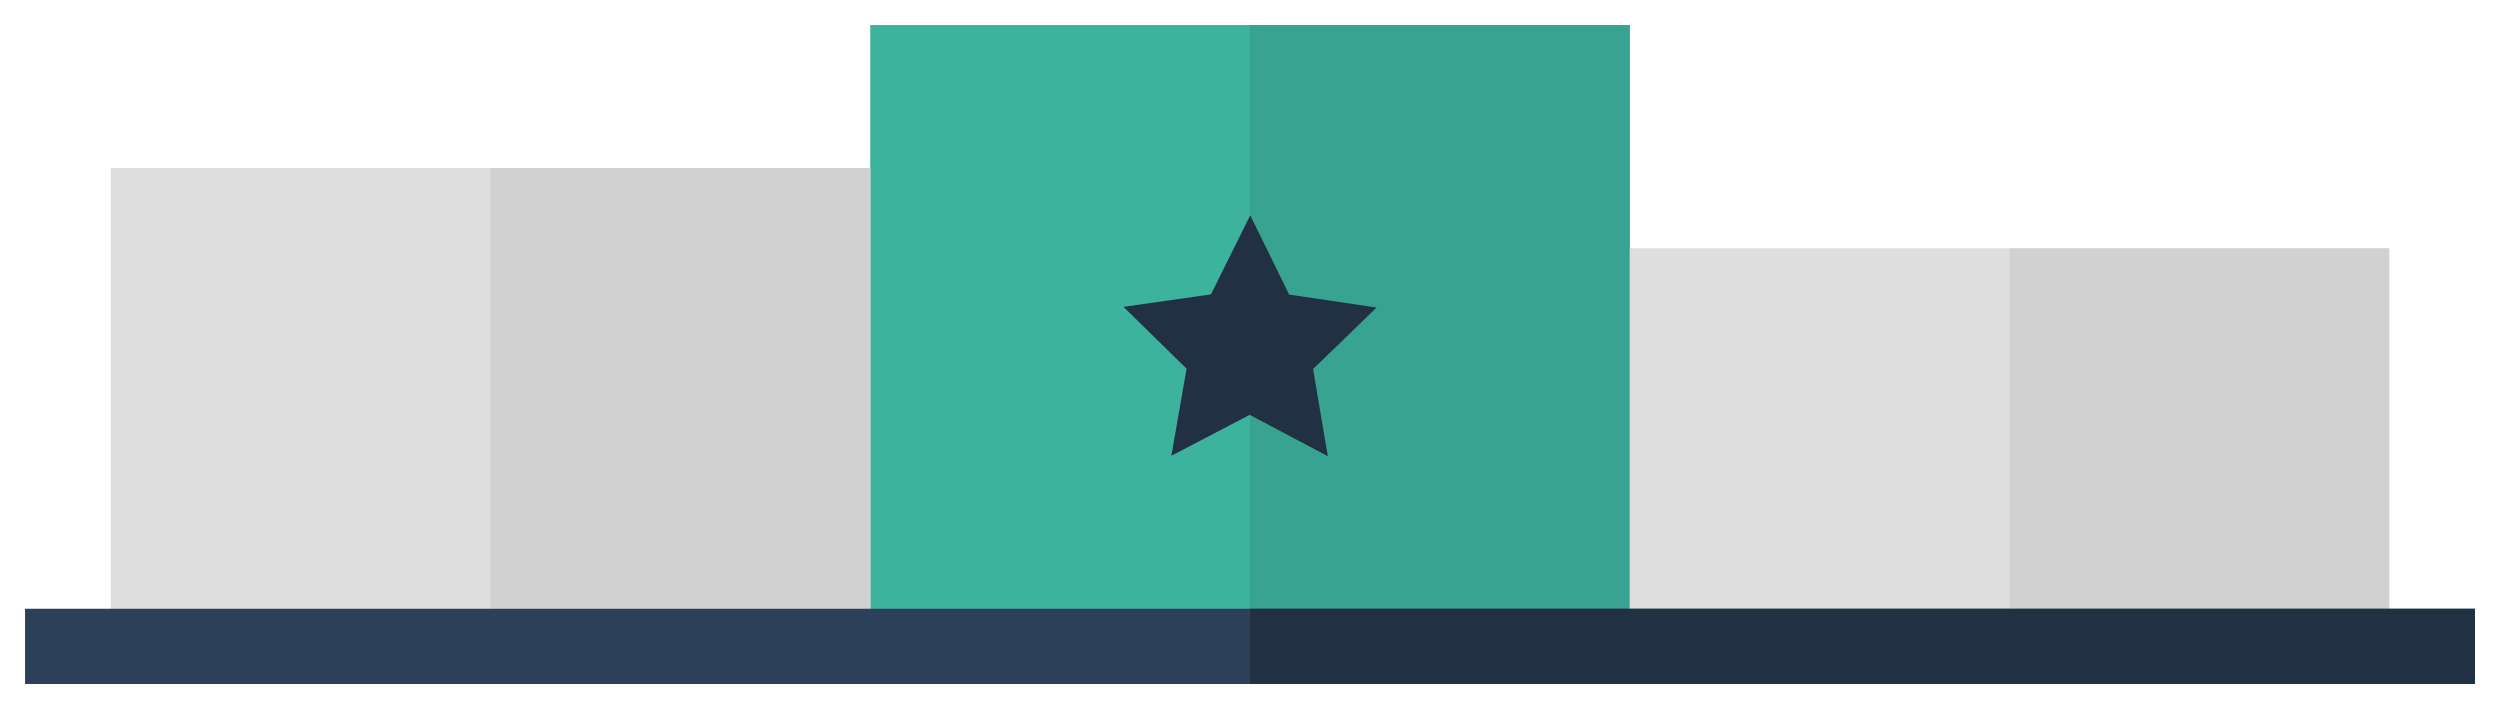
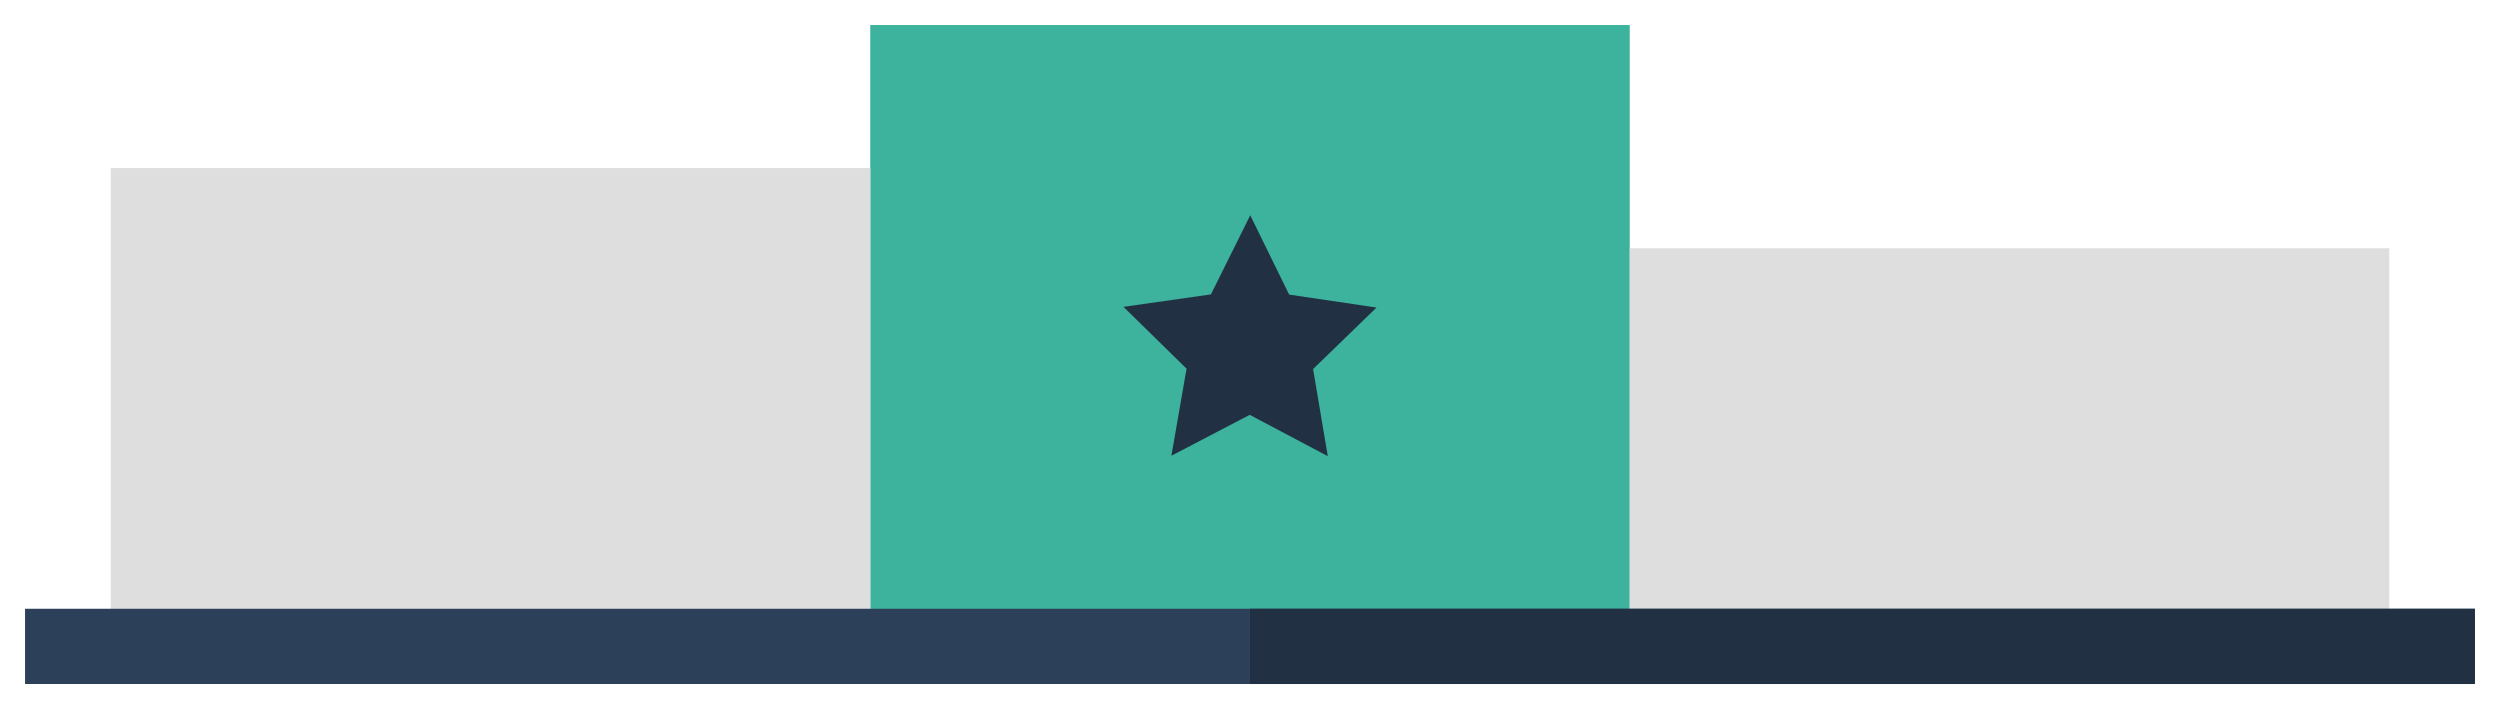
<svg xmlns="http://www.w3.org/2000/svg" version="1.1" id="Layer_1" x="0px" y="0px" viewBox="0 0 499.066 141.546" xml:space="preserve" width="499.066" height="141.546">
  <defs id="defs4292" />
  <g id="g4260" transform="translate(-6.468277,-256.8008)" />
  <g id="g4262" transform="translate(-6.468277,-256.8008)" />
  <g id="g4264" transform="translate(-6.468277,-256.8008)" />
  <g id="g4266" transform="translate(-6.468277,-256.8008)" />
  <g id="g4268" transform="translate(-6.468277,-256.8008)" />
  <g id="g4270" transform="translate(-6.468277,-256.8008)" />
  <g id="g4272" transform="translate(-6.468277,-256.8008)" />
  <g id="g4274" transform="translate(-6.468277,-256.8008)" />
  <g id="g4276" transform="translate(-6.468277,-256.8008)" />
  <g id="g4278" transform="translate(-6.468277,-256.8008)" />
  <g id="g4280" transform="translate(-6.468277,-256.8008)" />
  <g id="g4282" transform="translate(-6.468277,-256.8008)" />
  <g id="g4284" transform="translate(-6.468277,-256.8008)" />
  <g id="g4286" transform="translate(-6.468277,-256.8008)" />
  <g id="g4288" transform="translate(-6.468277,-256.8008)" />
  <g id="layer1" style="display:inline" transform="translate(-6.468277,-256.8008)">
    <rect x="180.195" y="261.801" style="fill:#3db39e;fill-opacity:1" width="151.613" height="124.036" id="rect4236" />
-     <rect x="256.001" y="261.801" style="fill:#38a390;fill-opacity:1" width="75.807" height="124.036" id="rect4238" />
    <rect x="28.586" y="290.342" style="fill:#dedede;fill-opacity:1" width="151.613" height="95.494" id="rect4240" />
-     <rect x="104.388" y="290.342" style="fill:#c8c8c8;fill-opacity:0.594" width="75.807" height="95.494" id="rect4242" />
    <rect x="331.808" y="306.366" style="fill:#dedede;fill-opacity:1" width="151.613" height="79.471" id="rect4244" />
-     <rect x="407.615" y="306.366" style="fill:#c8c8c8;fill-opacity:0.594" width="75.807" height="79.471" id="rect4246" />
    <rect x="11.468" y="378.325" style="fill:#2d4059;fill-opacity:1" width="489.066" height="15.022" id="rect4248" />
    <rect x="255.996" y="378.325" style="fill:#213042;fill-opacity:1" width="244.528" height="15.022" id="rect4250" />
    <path style="opacity:1;fill:#213042;fill-opacity:1;stroke:none;stroke-width:2.4;stroke-linecap:round;stroke-linejoin:round;stroke-miterlimit:4;stroke-dasharray:none;stroke-dashoffset:0;stroke-opacity:1" id="path4381" d="m 265.791,279.135 -0.698,17.624 -13.564,-11.274 -16.977,4.782 6.531,-16.384 -9.794,-14.668 17.6,1.148 10.923,-13.848 4.347,17.093 16.545,6.11 z" transform="matrix(0.9787169,-0.2052149,0.2052149,0.9787169,-48.81927,111.8216)" />
  </g>
  <g transform="translate(-6.468277,-256.8008)" style="display:none" id="g4507">
    <rect id="rect4509" height="124.036" width="151.613" style="fill:#dedede;fill-opacity:1" y="261.801" x="180.195" />
-     <rect id="rect4511" height="124.036" width="75.807" style="fill:#d1d1d1;fill-opacity:1" y="261.801" x="256.001" />
    <rect id="rect4513" height="95.494" width="151.613" style="fill:#3db39e;fill-opacity:1" y="290.342" x="28.586" />
-     <rect id="rect4515" height="95.494" width="75.807" style="fill:#38a390;fill-opacity:1" y="290.342" x="104.388" />
    <rect id="rect4517" height="79.471" width="151.613" style="fill:#dedede;fill-opacity:1" y="306.366" x="331.808" />
-     <rect id="rect4519" height="79.471" width="75.807" style="fill:#c8c8c8;fill-opacity:0.594" y="306.366" x="407.615" />
    <rect id="rect4521" height="15.022" width="489.066" style="fill:#2d4059;fill-opacity:1" y="378.325" x="11.468" />
    <rect id="rect4523" height="15.022" width="244.528" style="fill:#213042;fill-opacity:1" y="378.325" x="255.996" />
    <path transform="matrix(0.9787169,-0.2052149,0.2052149,0.9787169,-200.4283,126.092)" d="m 265.791,279.135 -0.698,17.624 -13.564,-11.274 -16.977,4.782 6.531,-16.384 -9.794,-14.668 17.6,1.148 10.923,-13.848 4.347,17.093 16.545,6.11 z" id="path4525" style="opacity:1;fill:#213042;fill-opacity:1;stroke:none;stroke-width:2.4;stroke-linecap:round;stroke-linejoin:round;stroke-miterlimit:4;stroke-dasharray:none;stroke-dashoffset:0;stroke-opacity:1" />
  </g>
  <g id="g4527" style="display:none" transform="translate(-6.468277,-256.8008)">
    <rect x="180.195" y="261.801" style="fill:#dedede;fill-opacity:1" width="151.613" height="124.036" id="rect4529" />
-     <rect x="256.001" y="261.801" style="fill:#d1d1d1;fill-opacity:1" width="75.807" height="124.036" id="rect4531" />
    <rect x="28.586" y="290.342" style="fill:#dedede;fill-opacity:1" width="151.613" height="95.494" id="rect4533" />
-     <rect x="104.388" y="290.342" style="fill:#d1d1d1;fill-opacity:1" width="75.807" height="95.494" id="rect4535" />
    <rect x="331.808" y="306.366" style="fill:#3db39e;fill-opacity:1" width="151.613" height="79.471" id="rect4537" />
-     <rect x="407.615" y="306.366" style="fill:#38a390;fill-opacity:1" width="75.807" height="79.471" id="rect4539" />
    <rect x="11.468" y="378.325" style="fill:#2d4059;fill-opacity:1" width="489.066" height="15.022" id="rect4541" />
    <rect x="255.996" y="378.325" style="fill:#213042;fill-opacity:1" width="244.528" height="15.022" id="rect4543" />
    <path style="opacity:1;fill:#213042;fill-opacity:1;stroke:none;stroke-width:2.4;stroke-linecap:round;stroke-linejoin:round;stroke-miterlimit:4;stroke-dasharray:none;stroke-dashoffset:0;stroke-opacity:1" id="path4545" d="m 265.791,279.135 -0.698,17.624 -13.564,-11.274 -16.977,4.782 6.531,-16.384 -9.794,-14.668 17.6,1.148 10.923,-13.848 4.347,17.093 16.545,6.11 z" transform="matrix(0.9787169,-0.2052149,0.2052149,0.9787169,102.7938,134.104)" />
  </g>
  <g transform="translate(-6.468277,-256.8008)" style="display:none" id="g4567">
    <rect id="rect4569" height="124.036" width="151.613" style="fill:#ffd460;fill-opacity:1" y="261.801" x="180.195" />
-     <rect id="rect4571" height="124.036" width="75.807" style="fill:#ffc834;fill-opacity:1" y="261.801" x="256.001" />
    <rect id="rect4573" height="95.494" width="151.613" style="fill:#dedede;fill-opacity:1" y="290.342" x="28.586" />
-     <rect id="rect4575" height="95.494" width="75.807" style="fill:#c8c8c8;fill-opacity:0.594" y="290.342" x="104.388" />
    <rect id="rect4577" height="79.471" width="151.613" style="fill:#dedede;fill-opacity:1" y="306.366" x="331.808" />
-     <rect id="rect4579" height="79.471" width="75.807" style="fill:#c8c8c8;fill-opacity:0.594" y="306.366" x="407.615" />
    <rect id="rect4581" height="15.022" width="489.066" style="fill:#2d4059;fill-opacity:1" y="378.325" x="11.468" />
    <rect id="rect4583" height="15.022" width="244.528" style="fill:#213042;fill-opacity:1" y="378.325" x="255.996" />
    <path transform="matrix(0.9787169,-0.2052149,0.2052149,0.9787169,-48.81927,111.8216)" d="m 265.791,279.135 -0.698,17.624 -13.564,-11.274 -16.977,4.782 6.531,-16.384 -9.794,-14.668 17.6,1.148 10.923,-13.848 4.347,17.093 16.545,6.11 z" id="path4585" style="opacity:1;fill:#213042;fill-opacity:1;stroke:none;stroke-width:2.4;stroke-linecap:round;stroke-linejoin:round;stroke-miterlimit:4;stroke-dasharray:none;stroke-dashoffset:0;stroke-opacity:1" />
  </g>
  <g id="g4587" style="display:none" transform="translate(-6.468277,-256.8008)">
    <rect x="180.195" y="261.801" style="fill:#dedede;fill-opacity:1" width="151.613" height="124.036" id="rect4589" />
-     <rect x="256.001" y="261.801" style="fill:#d1d1d1;fill-opacity:1" width="75.807" height="124.036" id="rect4591" />
    <rect x="28.586" y="290.342" style="fill:#ffd460;fill-opacity:1" width="151.613" height="95.494" id="rect4593" />
-     <rect x="104.388" y="290.342" style="fill:#ffc834;fill-opacity:1" width="75.807" height="95.494" id="rect4595" />
    <rect x="331.808" y="306.366" style="fill:#dedede;fill-opacity:1" width="151.613" height="79.471" id="rect4597" />
-     <rect x="407.615" y="306.366" style="fill:#c8c8c8;fill-opacity:0.594" width="75.807" height="79.471" id="rect4599" />
    <rect x="11.468" y="378.325" style="fill:#2d4059;fill-opacity:1" width="489.066" height="15.022" id="rect4601" />
    <rect x="255.996" y="378.325" style="fill:#213042;fill-opacity:1" width="244.528" height="15.022" id="rect4603" />
    <path style="opacity:1;fill:#213042;fill-opacity:1;stroke:none;stroke-width:2.4;stroke-linecap:round;stroke-linejoin:round;stroke-miterlimit:4;stroke-dasharray:none;stroke-dashoffset:0;stroke-opacity:1" id="path4605" d="m 265.791,279.135 -0.698,17.624 -13.564,-11.274 -16.977,4.782 6.531,-16.384 -9.794,-14.668 17.6,1.148 10.923,-13.848 4.347,17.093 16.545,6.11 z" transform="matrix(0.9787169,-0.2052149,0.2052149,0.9787169,-200.4283,126.092)" />
  </g>
  <g transform="translate(-6.468277,-256.8008)" style="display:none" id="g4547">
    <rect id="rect4549" height="124.036" width="151.613" style="fill:#dedede;fill-opacity:1" y="261.801" x="180.195" />
-     <rect id="rect4551" height="124.036" width="75.807" style="fill:#d1d1d1;fill-opacity:1" y="261.801" x="256.001" />
    <rect id="rect4553" height="95.494" width="151.613" style="fill:#dedede;fill-opacity:1" y="290.342" x="28.586" />
-     <rect id="rect4555" height="95.494" width="75.807" style="fill:#d1d1d1;fill-opacity:1" y="290.342" x="104.388" />
    <rect id="rect4557" height="79.471" width="151.613" style="fill:#ffd460;fill-opacity:1" y="306.366" x="331.808" />
-     <rect id="rect4559" height="79.471" width="75.807" style="fill:#ffc834;fill-opacity:1" y="306.366" x="407.615" />
    <rect id="rect4561" height="15.022" width="489.066" style="fill:#2d4059;fill-opacity:1" y="378.325" x="11.468" />
    <rect id="rect4563" height="15.022" width="244.528" style="fill:#213042;fill-opacity:1" y="378.325" x="255.996" />
    <path transform="matrix(0.9787169,-0.2052149,0.2052149,0.9787169,102.7938,134.104)" d="m 265.791,279.135 -0.698,17.624 -13.564,-11.274 -16.977,4.782 6.531,-16.384 -9.794,-14.668 17.6,1.148 10.923,-13.848 4.347,17.093 16.545,6.11 z" id="path4565" style="opacity:1;fill:#213042;fill-opacity:1;stroke:none;stroke-width:2.4;stroke-linecap:round;stroke-linejoin:round;stroke-miterlimit:4;stroke-dasharray:none;stroke-dashoffset:0;stroke-opacity:1" />
  </g>
  <g id="g4687" style="display:none" transform="translate(-6.468277,-256.8008)">
    <rect x="180.195" y="261.801" style="fill:#ec605f;fill-opacity:1" width="151.613" height="124.036" id="rect4689" />
-     <rect x="256.001" y="261.801" style="fill:#e94948;fill-opacity:1" width="75.807" height="124.036" id="rect4691" />
    <rect x="28.586" y="290.342" style="fill:#dedede;fill-opacity:1" width="151.613" height="95.494" id="rect4693" />
-     <rect x="104.388" y="290.342" style="fill:#c8c8c8;fill-opacity:0.594" width="75.807" height="95.494" id="rect4695" />
    <rect x="331.808" y="306.366" style="fill:#dedede;fill-opacity:1" width="151.613" height="79.471" id="rect4697" />
-     <rect x="407.615" y="306.366" style="fill:#c8c8c8;fill-opacity:0.594" width="75.807" height="79.471" id="rect4699" />
    <rect x="11.468" y="378.325" style="fill:#2d4059;fill-opacity:1" width="489.066" height="15.022" id="rect4701" />
    <rect x="255.996" y="378.325" style="fill:#213042;fill-opacity:1" width="244.528" height="15.022" id="rect4703" />
    <path style="opacity:1;fill:#213042;fill-opacity:1;stroke:none;stroke-width:2.4;stroke-linecap:round;stroke-linejoin:round;stroke-miterlimit:4;stroke-dasharray:none;stroke-dashoffset:0;stroke-opacity:1" id="path4705" d="m 265.791,279.135 -0.698,17.624 -13.564,-11.274 -16.977,4.782 6.531,-16.384 -9.794,-14.668 17.6,1.148 10.923,-13.848 4.347,17.093 16.545,6.11 z" transform="matrix(0.9787169,-0.2052149,0.2052149,0.9787169,-48.81927,111.8216)" />
  </g>
  <g transform="translate(-6.468277,-256.8008)" style="display:none" id="g4647">
    <rect id="rect4649" height="124.036" width="151.613" style="fill:#dedede;fill-opacity:1" y="261.801" x="180.195" />
-     <rect id="rect4651" height="124.036" width="75.807" style="fill:#d1d1d1;fill-opacity:1" y="261.801" x="256.001" />
    <rect id="rect4653" height="95.494" width="151.613" style="fill:#ec605f;fill-opacity:1" y="290.342" x="28.586" />
-     <rect id="rect4655" height="95.494" width="75.807" style="fill:#e94948;fill-opacity:1" y="290.342" x="104.388" />
    <rect id="rect4657" height="79.471" width="151.613" style="fill:#dedede;fill-opacity:1" y="306.366" x="331.808" />
-     <rect id="rect4659" height="79.471" width="75.807" style="fill:#c8c8c8;fill-opacity:0.594" y="306.366" x="407.615" />
    <rect id="rect4661" height="15.022" width="489.066" style="fill:#2d4059;fill-opacity:1" y="378.325" x="11.468" />
    <rect id="rect4663" height="15.022" width="244.528" style="fill:#213042;fill-opacity:1" y="378.325" x="255.996" />
    <path transform="matrix(0.9787169,-0.2052149,0.2052149,0.9787169,-200.4283,126.092)" d="m 265.791,279.135 -0.698,17.624 -13.564,-11.274 -16.977,4.782 6.531,-16.384 -9.794,-14.668 17.6,1.148 10.923,-13.848 4.347,17.093 16.545,6.11 z" id="path4665" style="opacity:1;fill:#213042;fill-opacity:1;stroke:none;stroke-width:2.4;stroke-linecap:round;stroke-linejoin:round;stroke-miterlimit:4;stroke-dasharray:none;stroke-dashoffset:0;stroke-opacity:1" />
  </g>
  <g id="g4607" style="display:none" transform="translate(-6.468277,-256.8008)">
    <rect x="180.195" y="261.801" style="fill:#dedede;fill-opacity:1" width="151.613" height="124.036" id="rect4609" />
-     <rect x="256.001" y="261.801" style="fill:#d1d1d1;fill-opacity:1" width="75.807" height="124.036" id="rect4611" />
    <rect x="28.586" y="290.342" style="fill:#dedede;fill-opacity:1" width="151.613" height="95.494" id="rect4613" />
-     <rect x="104.388" y="290.342" style="fill:#d1d1d1;fill-opacity:1" width="75.807" height="95.494" id="rect4615" />
    <rect x="331.808" y="306.366" style="fill:#ec605f;fill-opacity:1" width="151.613" height="79.471" id="rect4617" />
-     <rect x="407.615" y="306.366" style="fill:#e94948;fill-opacity:1" width="75.807" height="79.471" id="rect4619" />
    <rect x="11.468" y="378.325" style="fill:#2d4059;fill-opacity:1" width="489.066" height="15.022" id="rect4621" />
    <rect x="255.996" y="378.325" style="fill:#213042;fill-opacity:1" width="244.528" height="15.022" id="rect4623" />
    <path style="opacity:1;fill:#213042;fill-opacity:1;stroke:none;stroke-width:2.4;stroke-linecap:round;stroke-linejoin:round;stroke-miterlimit:4;stroke-dasharray:none;stroke-dashoffset:0;stroke-opacity:1" id="path4625" d="m 265.791,279.135 -0.698,17.624 -13.564,-11.274 -16.977,4.782 6.531,-16.384 -9.794,-14.668 17.6,1.148 10.923,-13.848 4.347,17.093 16.545,6.11 z" transform="matrix(0.9787169,-0.2052149,0.2052149,0.9787169,102.7938,134.104)" />
  </g>
  <g transform="translate(-6.468277,-256.8008)" style="display:none" id="g4707">
    <rect id="rect4709" height="124.036" width="151.613" style="fill:#a1b870;fill-opacity:1" y="261.801" x="180.195" />
-     <rect id="rect4711" height="124.036" width="75.807" style="fill:#8fab55;fill-opacity:1" y="261.801" x="256.001" />
    <rect id="rect4713" height="95.494" width="151.613" style="fill:#dedede;fill-opacity:1" y="290.342" x="28.586" />
-     <rect id="rect4715" height="95.494" width="75.807" style="fill:#c8c8c8;fill-opacity:0.594" y="290.342" x="104.388" />
    <rect id="rect4717" height="79.471" width="151.613" style="fill:#dedede;fill-opacity:1" y="306.366" x="331.808" />
-     <rect id="rect4719" height="79.471" width="75.807" style="fill:#c8c8c8;fill-opacity:0.594" y="306.366" x="407.615" />
    <rect id="rect4721" height="15.022" width="489.066" style="fill:#2d4059;fill-opacity:1" y="378.325" x="11.468" />
    <rect id="rect4723" height="15.022" width="244.528" style="fill:#213042;fill-opacity:1" y="378.325" x="255.996" />
    <path transform="matrix(0.9787169,-0.2052149,0.2052149,0.9787169,-48.81927,111.8216)" d="m 265.791,279.135 -0.698,17.624 -13.564,-11.274 -16.977,4.782 6.531,-16.384 -9.794,-14.668 17.6,1.148 10.923,-13.848 4.347,17.093 16.545,6.11 z" id="path4725" style="opacity:1;fill:#213042;fill-opacity:1;stroke:none;stroke-width:2.4;stroke-linecap:round;stroke-linejoin:round;stroke-miterlimit:4;stroke-dasharray:none;stroke-dashoffset:0;stroke-opacity:1" />
  </g>
  <g id="g4667" style="display:none" transform="translate(-6.468277,-256.8008)">
    <rect x="180.195" y="261.801" style="fill:#dedede;fill-opacity:1" width="151.613" height="124.036" id="rect4669" />
-     <rect x="256.001" y="261.801" style="fill:#d1d1d1;fill-opacity:1" width="75.807" height="124.036" id="rect4671" />
    <rect x="28.586" y="290.342" style="fill:#a1b870;fill-opacity:1" width="151.613" height="95.494" id="rect4673" />
-     <rect x="104.388" y="290.342" style="fill:#8fab55;fill-opacity:1" width="75.807" height="95.494" id="rect4675" />
    <rect x="331.808" y="306.366" style="fill:#dedede;fill-opacity:1" width="151.613" height="79.471" id="rect4677" />
-     <rect x="407.615" y="306.366" style="fill:#c8c8c8;fill-opacity:0.594" width="75.807" height="79.471" id="rect4679" />
    <rect x="11.468" y="378.325" style="fill:#2d4059;fill-opacity:1" width="489.066" height="15.022" id="rect4681" />
    <rect x="255.996" y="378.325" style="fill:#213042;fill-opacity:1" width="244.528" height="15.022" id="rect4683" />
    <path style="opacity:1;fill:#213042;fill-opacity:1;stroke:none;stroke-width:2.4;stroke-linecap:round;stroke-linejoin:round;stroke-miterlimit:4;stroke-dasharray:none;stroke-dashoffset:0;stroke-opacity:1" id="path4685" d="m 265.791,279.135 -0.698,17.624 -13.564,-11.274 -16.977,4.782 6.531,-16.384 -9.794,-14.668 17.6,1.148 10.923,-13.848 4.347,17.093 16.545,6.11 z" transform="matrix(0.9787169,-0.2052149,0.2052149,0.9787169,-200.4283,126.092)" />
  </g>
  <g transform="translate(-6.468277,-256.8008)" style="display:none" id="g4627">
    <rect id="rect4629" height="124.036" width="151.613" style="fill:#dedede;fill-opacity:1" y="261.801" x="180.195" />
-     <rect id="rect4631" height="124.036" width="75.807" style="fill:#d1d1d1;fill-opacity:1" y="261.801" x="256.001" />
    <rect id="rect4633" height="95.494" width="151.613" style="fill:#dedede;fill-opacity:1" y="290.342" x="28.586" />
-     <rect id="rect4635" height="95.494" width="75.807" style="fill:#d1d1d1;fill-opacity:1" y="290.342" x="104.388" />
    <rect id="rect4637" height="79.471" width="151.613" style="fill:#a1b870;fill-opacity:1" y="306.366" x="331.808" />
-     <rect id="rect4639" height="79.471" width="75.807" style="fill:#8fab55;fill-opacity:1" y="306.366" x="407.615" />
    <rect id="rect4641" height="15.022" width="489.066" style="fill:#2d4059;fill-opacity:1" y="378.325" x="11.468" />
    <rect id="rect4643" height="15.022" width="244.528" style="fill:#213042;fill-opacity:1" y="378.325" x="255.996" />
    <path transform="matrix(0.9787169,-0.2052149,0.2052149,0.9787169,102.7938,134.104)" d="m 265.791,279.135 -0.698,17.624 -13.564,-11.274 -16.977,4.782 6.531,-16.384 -9.794,-14.668 17.6,1.148 10.923,-13.848 4.347,17.093 16.545,6.11 z" id="path4645" style="opacity:1;fill:#213042;fill-opacity:1;stroke:none;stroke-width:2.4;stroke-linecap:round;stroke-linejoin:round;stroke-miterlimit:4;stroke-dasharray:none;stroke-dashoffset:0;stroke-opacity:1" />
  </g>
  <g id="layer2" style="display:none" transform="translate(-11.46828,-49.17894)">
    <circle style="display:inline;opacity:1;fill:#213042;fill-opacity:1;stroke:none;stroke-width:2.4;stroke-linecap:round;stroke-linejoin:round;stroke-miterlimit:4;stroke-dasharray:none;stroke-dashoffset:0;stroke-opacity:1" id="path4345" cx="118.429" cy="-28.411" r="20.717" />
    <circle style="display:inline;opacity:1;fill:#3db39e;fill-opacity:1;stroke:none;stroke-width:2.4;stroke-linecap:round;stroke-linejoin:round;stroke-miterlimit:4;stroke-dasharray:none;stroke-dashoffset:0;stroke-opacity:1" id="path4345-6" cx="223.983" cy="-28.411" r="20.717" />
    <circle style="display:inline;opacity:1;fill:#ffd460;fill-opacity:1;stroke:none;stroke-width:2.4;stroke-linecap:round;stroke-linejoin:round;stroke-miterlimit:4;stroke-dasharray:none;stroke-dashoffset:0;stroke-opacity:1" id="path4345-6-9" cx="276.76" cy="-28.411" r="20.717" />
    <circle style="display:inline;opacity:1;fill:#a1b870;fill-opacity:1;stroke:none;stroke-width:2.4;stroke-linecap:round;stroke-linejoin:round;stroke-miterlimit:4;stroke-dasharray:none;stroke-dashoffset:0;stroke-opacity:1" id="path4345-69" cx="329.537" cy="-28.411" r="20.717" />
    <circle style="display:inline;opacity:1;fill:#ec605f;fill-opacity:1;stroke:none;stroke-width:2.4;stroke-linecap:round;stroke-linejoin:round;stroke-miterlimit:4;stroke-dasharray:none;stroke-dashoffset:0;stroke-opacity:1" id="path4345-6-99" cx="382.313" cy="-28.411" r="20.717" />
    <circle style="display:inline;opacity:1;fill:#2d4059;fill-opacity:1;stroke:none;stroke-width:2.4;stroke-linecap:round;stroke-linejoin:round;stroke-miterlimit:4;stroke-dasharray:none;stroke-dashoffset:0;stroke-opacity:1" id="path4345-6-99-9" cx="171.206" cy="-28.411" r="20.717" />
  </g>
</svg>
